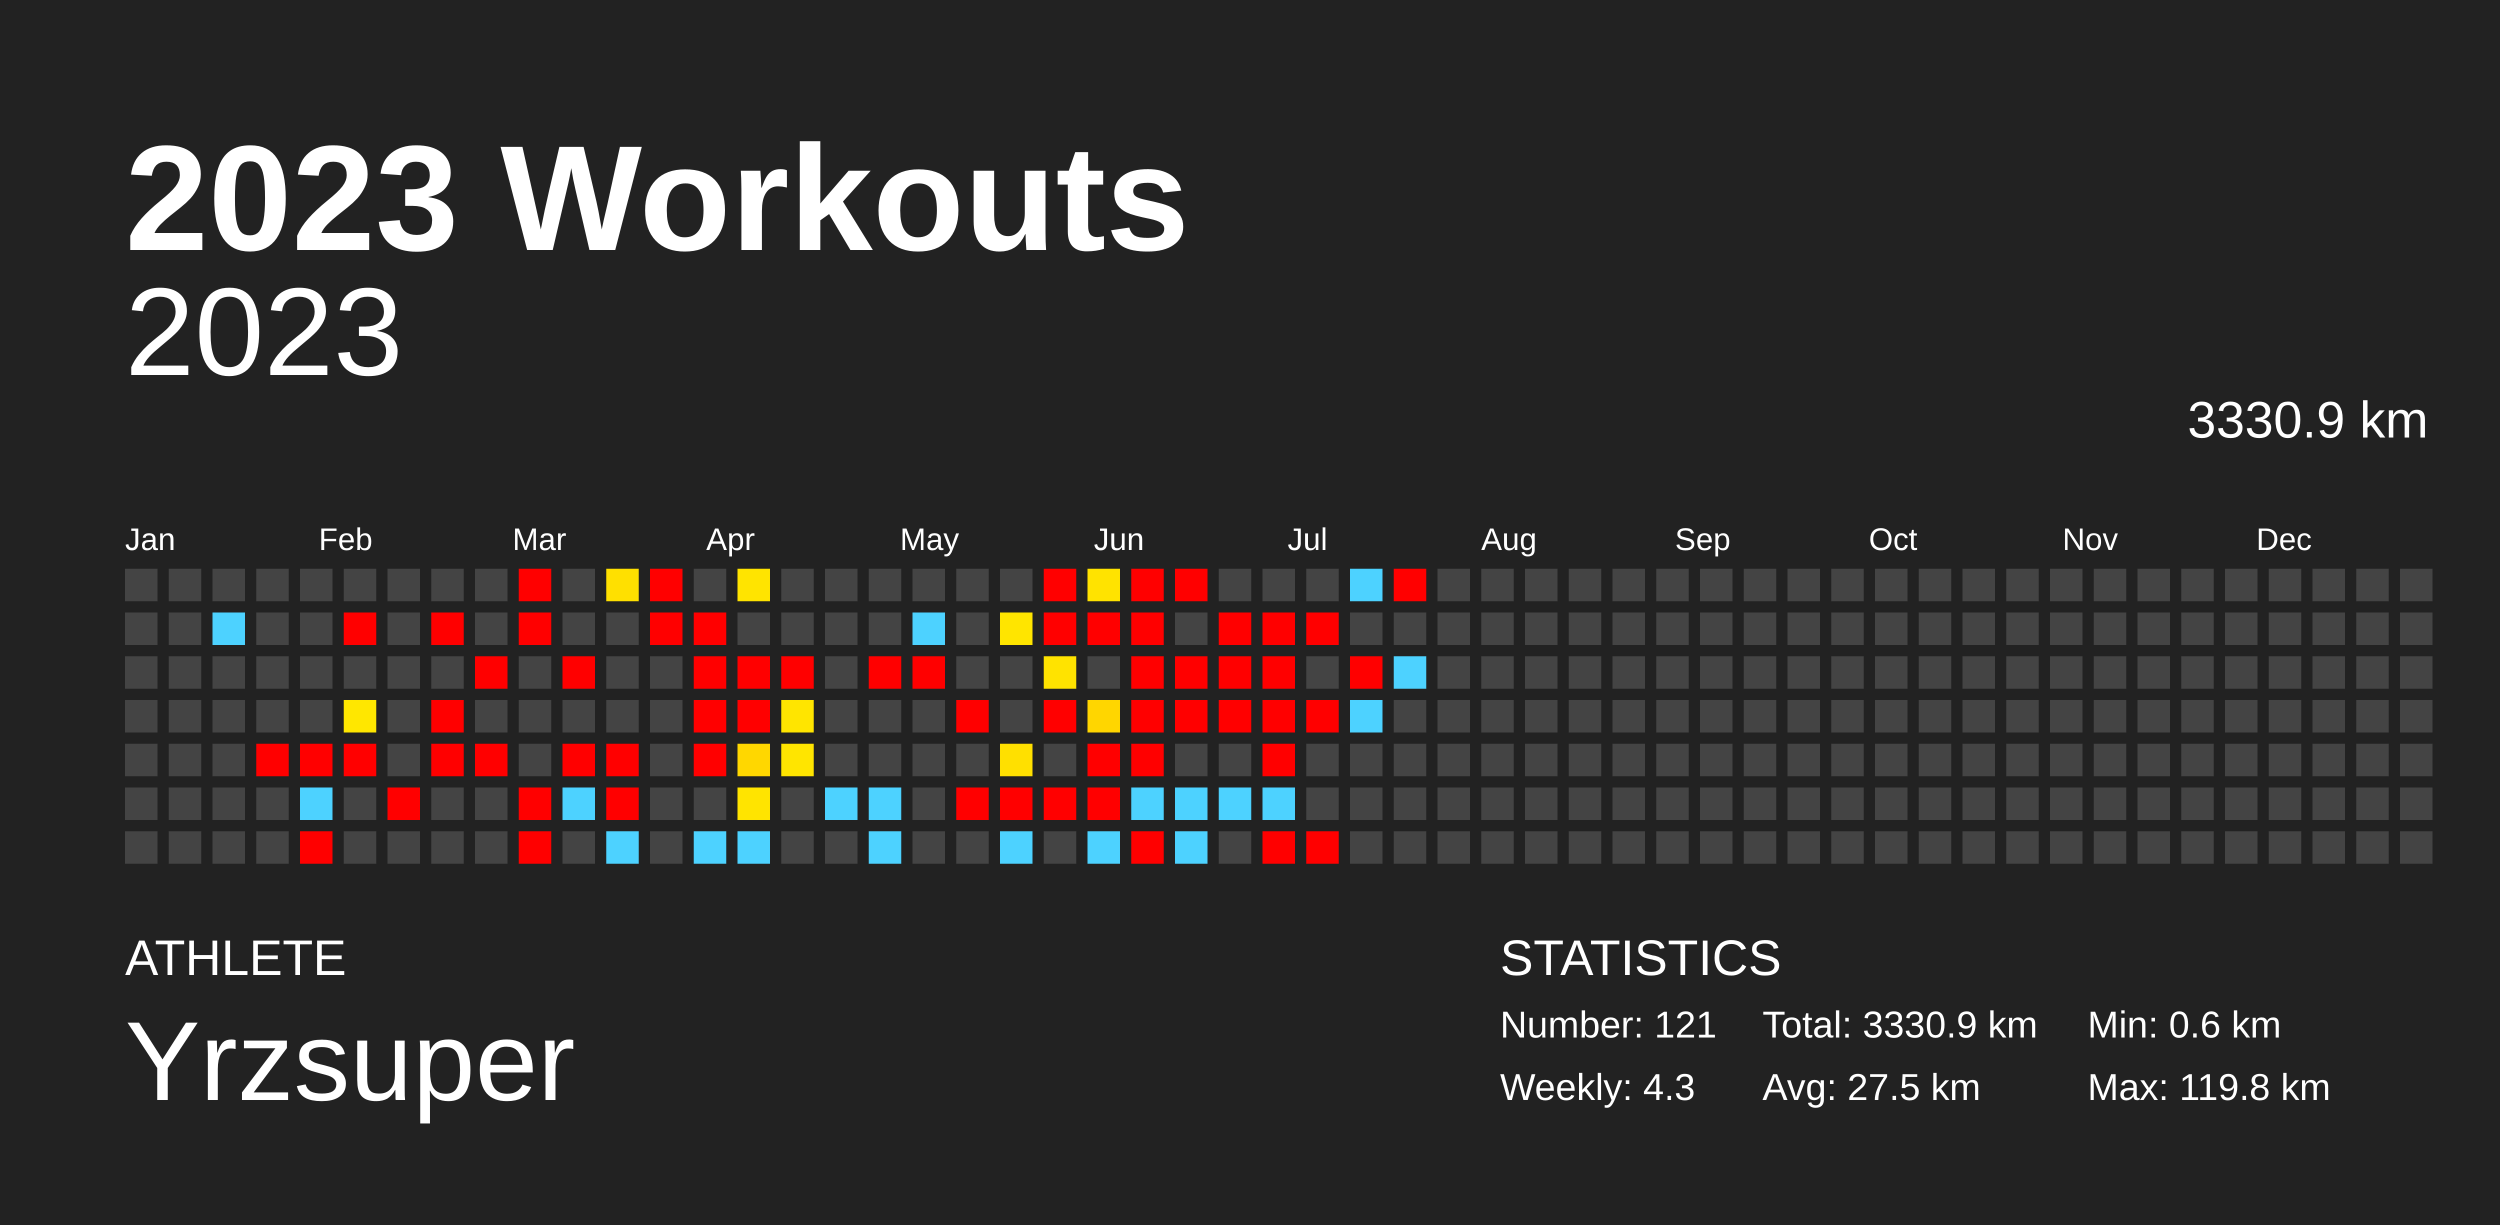
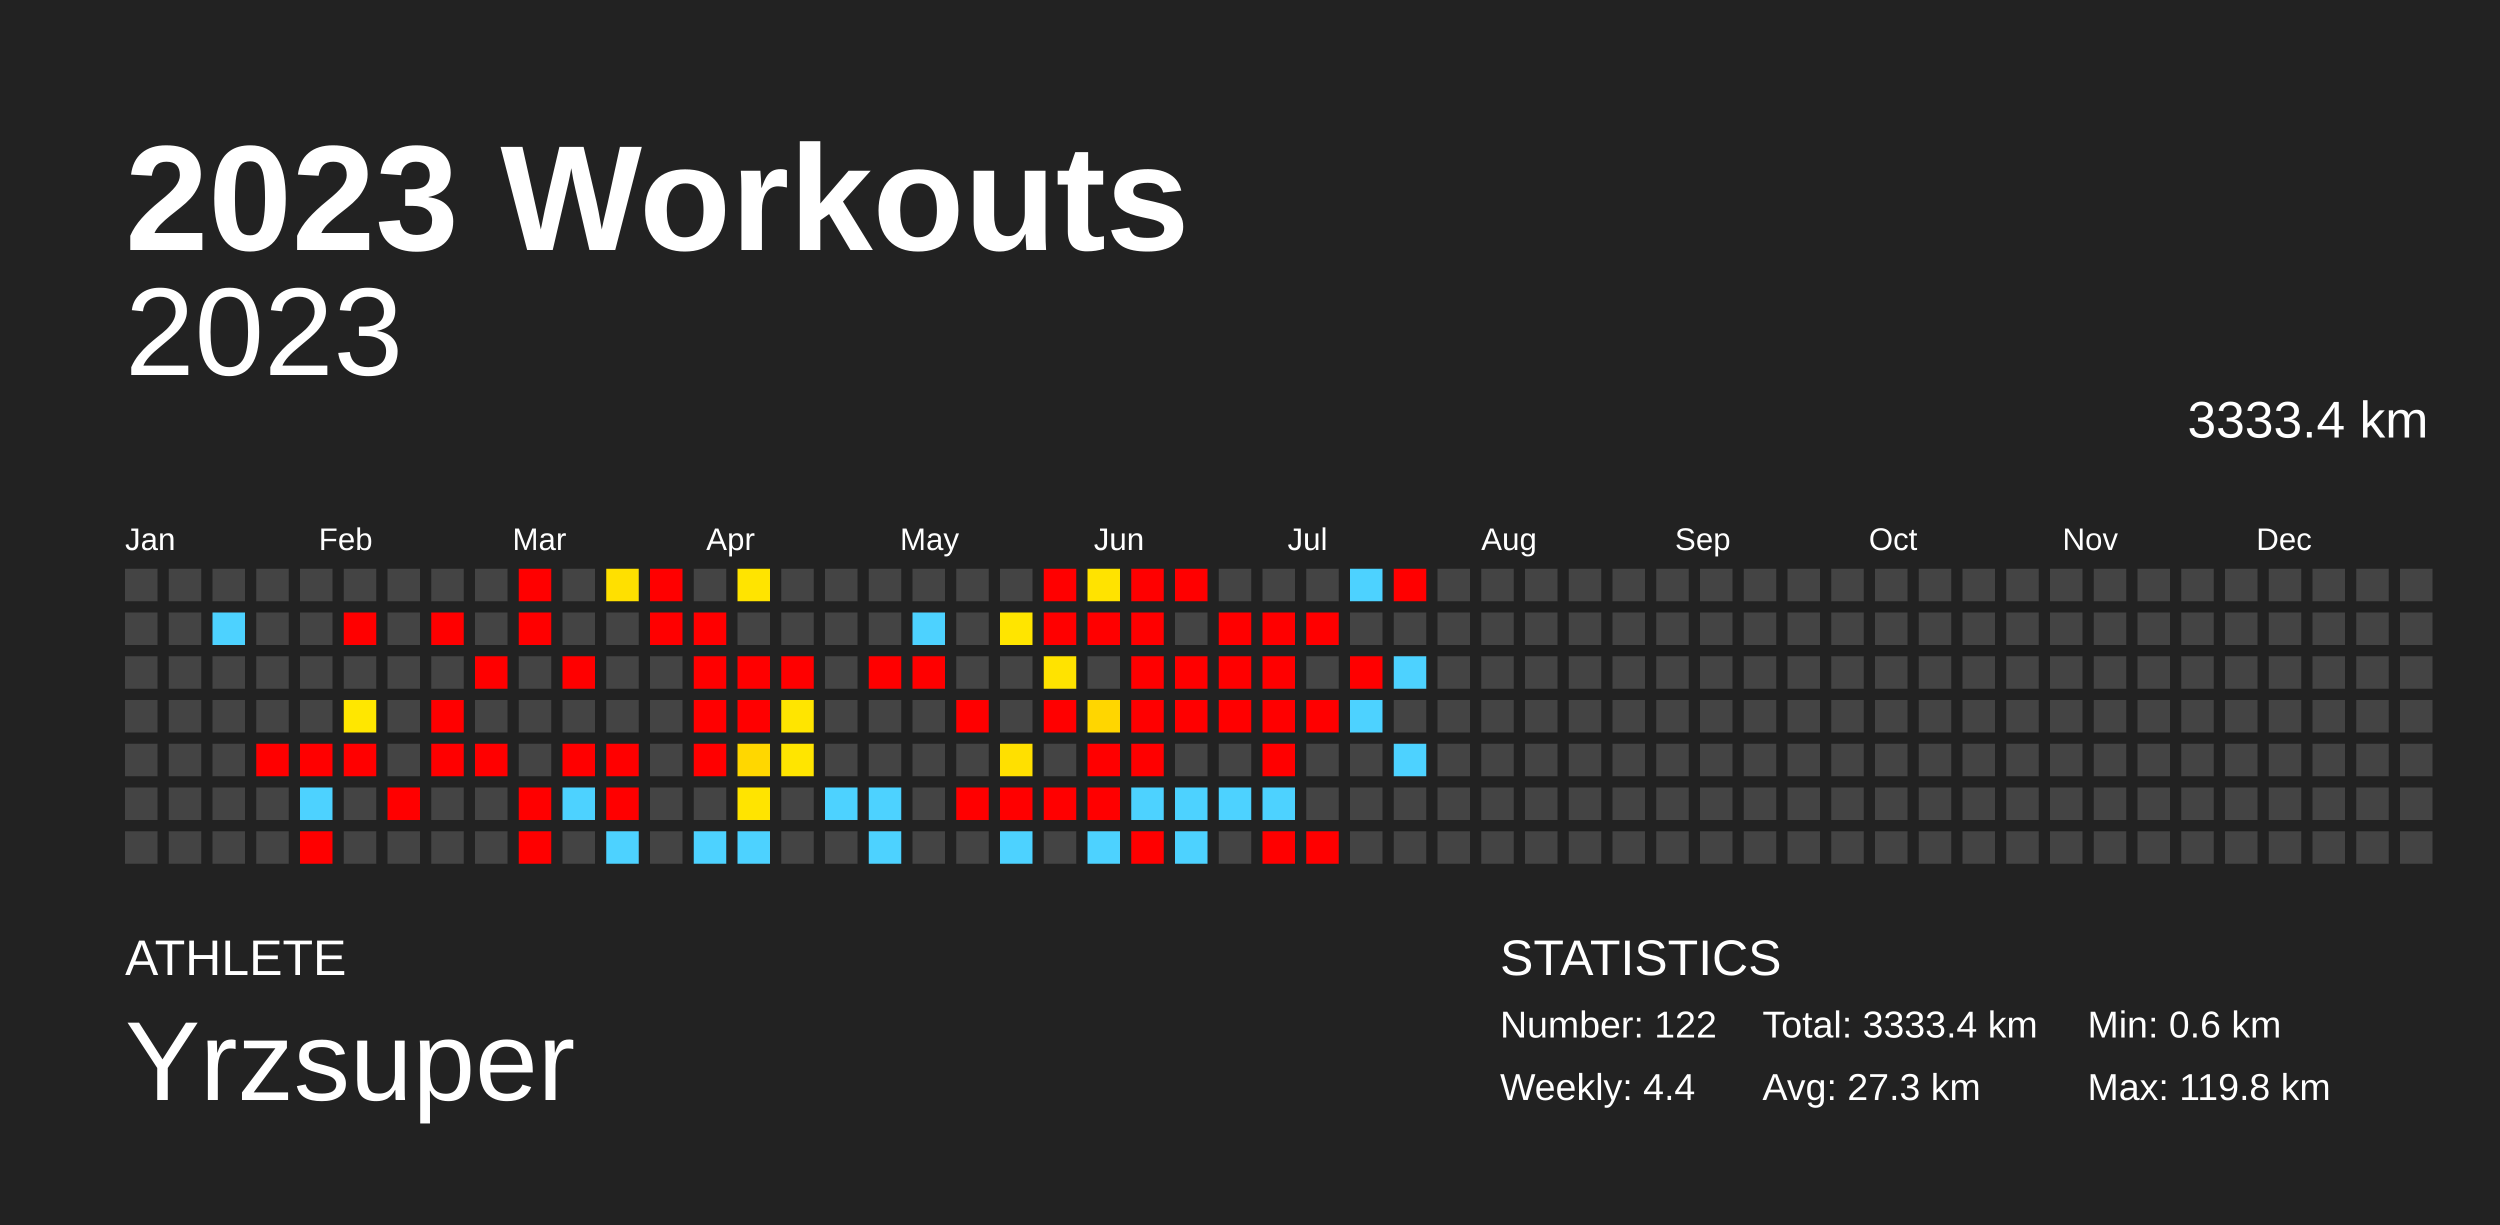
<svg xmlns="http://www.w3.org/2000/svg" baseProfile="full" height="98mm" version="1.1" viewBox="0,0,200,98" width="200mm">
  <defs />
  <rect fill="#222222" height="98" width="200" x="0" y="0" />
  <text fill="#FFFFFF" style="font-size:12px; font-family:Arial; font-weight:bold;" x="10" y="20">2023 Workouts</text>
  <text fill="#FFFFFF" style="font-size:4px; font-family:Arial" x="10" y="78">ATHLETE</text>
  <text fill="#FFFFFF" style="font-size:9px; font-family:Arial" x="10" y="88">Yrzsuper</text>
  <text fill="#FFFFFF" style="font-size:4px; font-family:Arial" x="120" y="78">STATISTICS</text>
-   <text fill="#FFFFFF" style="font-size:3px; font-family:Arial" x="120" y="83">Number: 121</text>
-   <text fill="#FFFFFF" style="font-size:3px; font-family:Arial" x="120" y="88">Weekly: 4.3</text>
-   <text fill="#FFFFFF" style="font-size:3px; font-family:Arial" x="141" y="83">Total: 3330.9 km</text>
-   <text fill="#FFFFFF" style="font-size:3px; font-family:Arial" x="141" y="88">Avg: 27.5 km</text>
+   <text fill="#FFFFFF" style="font-size:3px; font-family:Arial" x="120" y="83">Number: 122</text>
+   <text fill="#FFFFFF" style="font-size:3px; font-family:Arial" x="120" y="88">Weekly: 4.4</text>
+   <text fill="#FFFFFF" style="font-size:3px; font-family:Arial" x="141" y="83">Total: 3333.4 km</text>
+   <text fill="#FFFFFF" style="font-size:3px; font-family:Arial" x="141" y="88">Avg: 27.3 km</text>
  <text fill="#FFFFFF" style="font-size:3px; font-family:Arial" x="167" y="83">Min: 0.6 km</text>
  <text fill="#FFFFFF" style="font-size:3px; font-family:Arial" x="167" y="88">Max: 119.8 km</text>
  <text alignment-baseline="hanging" fill="#FFFFFF" style="font-size:10.0px; font-family:Arial;" x="10" y="30">2023</text>
-   <text alignment-baseline="hanging" fill="#FFFFFF" style="font-size:4.125px; font-family:Arial;" x="175" y="35">3330.9 km</text>
+   <text alignment-baseline="hanging" fill="#FFFFFF" style="font-size:4.125px; font-family:Arial;" x="175" y="35">3333.4 km</text>
  <text fill="#FFFFFF" style="font-size:2.5px; font-family:Arial" x="10.0" y="44">Jan</text>
  <text fill="#FFFFFF" style="font-size:2.5px; font-family:Arial" x="25.5" y="44">Feb</text>
  <text fill="#FFFFFF" style="font-size:2.5px; font-family:Arial" x="41.0" y="44">Mar</text>
  <text fill="#FFFFFF" style="font-size:2.5px; font-family:Arial" x="56.5" y="44">Apr</text>
  <text fill="#FFFFFF" style="font-size:2.5px; font-family:Arial" x="72.0" y="44">May</text>
  <text fill="#FFFFFF" style="font-size:2.5px; font-family:Arial" x="87.5" y="44">Jun</text>
  <text fill="#FFFFFF" style="font-size:2.5px; font-family:Arial" x="103.0" y="44">Jul</text>
  <text fill="#FFFFFF" style="font-size:2.5px; font-family:Arial" x="118.5" y="44">Aug</text>
  <text fill="#FFFFFF" style="font-size:2.5px; font-family:Arial" x="134.0" y="44">Sep</text>
  <text fill="#FFFFFF" style="font-size:2.5px; font-family:Arial" x="149.5" y="44">Oct</text>
  <text fill="#FFFFFF" style="font-size:2.5px; font-family:Arial" x="165.0" y="44">Nov</text>
  <text fill="#FFFFFF" style="font-size:2.5px; font-family:Arial" x="180.5" y="44">Dec</text>
  <rect fill="#444444" height="2.6" width="2.6" x="10.0" y="45.5" />
  <rect fill="#444444" height="2.6" width="2.6" x="10.0" y="49.0" />
  <rect fill="#444444" height="2.6" width="2.6" x="10.0" y="52.5" />
  <rect fill="#444444" height="2.6" width="2.6" x="10.0" y="56.0" />
  <rect fill="#444444" height="2.6" width="2.6" x="10.0" y="59.5" />
  <rect fill="#444444" height="2.6" width="2.6" x="10.0" y="63.0" />
  <rect fill="#444444" height="2.6" width="2.6" x="10.0" y="66.5" />
  <rect fill="#444444" height="2.6" width="2.6" x="13.5" y="45.5" />
  <rect fill="#444444" height="2.6" width="2.6" x="13.5" y="49.0" />
  <rect fill="#444444" height="2.6" width="2.6" x="13.5" y="52.5" />
  <rect fill="#444444" height="2.6" width="2.6" x="13.5" y="56.0" />
  <rect fill="#444444" height="2.6" width="2.6" x="13.5" y="59.5" />
  <rect fill="#444444" height="2.6" width="2.6" x="13.5" y="63.0" />
  <rect fill="#444444" height="2.6" width="2.6" x="13.5" y="66.5" />
  <rect fill="#444444" height="2.6" width="2.6" x="17.0" y="45.5" />
  <rect fill="#4dd2ff" height="2.6" width="2.6" x="17.0" y="49.0" />
  <rect fill="#444444" height="2.6" width="2.6" x="17.0" y="52.5" />
  <rect fill="#444444" height="2.6" width="2.6" x="17.0" y="56.0" />
  <rect fill="#444444" height="2.6" width="2.6" x="17.0" y="59.5" />
  <rect fill="#444444" height="2.6" width="2.6" x="17.0" y="63.0" />
  <rect fill="#444444" height="2.6" width="2.6" x="17.0" y="66.5" />
  <rect fill="#444444" height="2.6" width="2.6" x="20.5" y="45.5" />
  <rect fill="#444444" height="2.6" width="2.6" x="20.5" y="49.0" />
  <rect fill="#444444" height="2.6" width="2.6" x="20.5" y="52.5" />
  <rect fill="#444444" height="2.6" width="2.6" x="20.5" y="56.0" />
  <rect fill="red" height="2.6" width="2.6" x="20.5" y="59.5" />
  <rect fill="#444444" height="2.6" width="2.6" x="20.5" y="63.0" />
  <rect fill="#444444" height="2.6" width="2.6" x="20.5" y="66.5" />
  <rect fill="#444444" height="2.6" width="2.6" x="24.0" y="45.5" />
  <rect fill="#444444" height="2.6" width="2.6" x="24.0" y="49.0" />
  <rect fill="#444444" height="2.6" width="2.6" x="24.0" y="52.5" />
  <rect fill="#444444" height="2.6" width="2.6" x="24.0" y="56.0" />
  <rect fill="red" height="2.6" width="2.6" x="24.0" y="59.5" />
  <rect fill="#4dd2ff" height="2.6" width="2.6" x="24.0" y="63.0" />
  <rect fill="red" height="2.6" width="2.6" x="24.0" y="66.5" />
  <rect fill="#444444" height="2.6" width="2.6" x="27.5" y="45.5" />
  <rect fill="red" height="2.6" width="2.6" x="27.5" y="49.0" />
  <rect fill="#444444" height="2.6" width="2.6" x="27.5" y="52.5" />
  <rect fill="#ffe700" height="2.6" width="2.6" x="27.5" y="56.0" />
  <rect fill="red" height="2.6" width="2.6" x="27.5" y="59.5" />
  <rect fill="#444444" height="2.6" width="2.6" x="27.5" y="63.0" />
  <rect fill="#444444" height="2.6" width="2.6" x="27.5" y="66.5" />
  <rect fill="#444444" height="2.6" width="2.6" x="31.0" y="45.5" />
  <rect fill="#444444" height="2.6" width="2.6" x="31.0" y="49.0" />
  <rect fill="#444444" height="2.6" width="2.6" x="31.0" y="52.5" />
  <rect fill="#444444" height="2.6" width="2.6" x="31.0" y="56.0" />
  <rect fill="#444444" height="2.6" width="2.6" x="31.0" y="59.5" />
  <rect fill="red" height="2.6" width="2.6" x="31.0" y="63.0" />
  <rect fill="#444444" height="2.6" width="2.6" x="31.0" y="66.5" />
  <rect fill="#444444" height="2.6" width="2.6" x="34.5" y="45.5" />
  <rect fill="red" height="2.6" width="2.6" x="34.5" y="49.0" />
  <rect fill="#444444" height="2.6" width="2.6" x="34.5" y="52.5" />
  <rect fill="red" height="2.6" width="2.6" x="34.5" y="56.0" />
  <rect fill="red" height="2.6" width="2.6" x="34.5" y="59.5" />
  <rect fill="#444444" height="2.6" width="2.6" x="34.5" y="63.0" />
  <rect fill="#444444" height="2.6" width="2.6" x="34.5" y="66.5" />
  <rect fill="#444444" height="2.6" width="2.6" x="38.0" y="45.5" />
  <rect fill="#444444" height="2.6" width="2.6" x="38.0" y="49.0" />
  <rect fill="red" height="2.6" width="2.6" x="38.0" y="52.5" />
  <rect fill="#444444" height="2.6" width="2.6" x="38.0" y="56.0" />
  <rect fill="red" height="2.6" width="2.6" x="38.0" y="59.5" />
  <rect fill="#444444" height="2.6" width="2.6" x="38.0" y="63.0" />
  <rect fill="#444444" height="2.6" width="2.6" x="38.0" y="66.5" />
  <rect fill="red" height="2.6" width="2.6" x="41.5" y="45.5" />
  <rect fill="red" height="2.6" width="2.6" x="41.5" y="49.0" />
  <rect fill="#444444" height="2.6" width="2.6" x="41.5" y="52.5" />
  <rect fill="#444444" height="2.6" width="2.6" x="41.5" y="56.0" />
  <rect fill="#444444" height="2.6" width="2.6" x="41.5" y="59.5" />
  <rect fill="red" height="2.6" width="2.6" x="41.5" y="63.0" />
  <rect fill="red" height="2.6" width="2.6" x="41.5" y="66.5" />
  <rect fill="#444444" height="2.6" width="2.6" x="45.0" y="45.5" />
  <rect fill="#444444" height="2.6" width="2.6" x="45.0" y="49.0" />
  <rect fill="red" height="2.6" width="2.6" x="45.0" y="52.5" />
  <rect fill="#444444" height="2.6" width="2.6" x="45.0" y="56.0" />
  <rect fill="red" height="2.6" width="2.6" x="45.0" y="59.5" />
  <rect fill="#4dd2ff" height="2.6" width="2.6" x="45.0" y="63.0" />
  <rect fill="#444444" height="2.6" width="2.6" x="45.0" y="66.5" />
  <rect fill="#ffe000" height="2.6" width="2.6" x="48.5" y="45.5" />
  <rect fill="#444444" height="2.6" width="2.6" x="48.5" y="49.0" />
  <rect fill="#444444" height="2.6" width="2.6" x="48.5" y="52.5" />
  <rect fill="#444444" height="2.6" width="2.6" x="48.5" y="56.0" />
  <rect fill="red" height="2.6" width="2.6" x="48.5" y="59.5" />
  <rect fill="red" height="2.6" width="2.6" x="48.5" y="63.0" />
  <rect fill="#4dd2ff" height="2.6" width="2.6" x="48.5" y="66.5" />
  <rect fill="red" height="2.6" width="2.6" x="52.0" y="45.5" />
  <rect fill="red" height="2.6" width="2.6" x="52.0" y="49.0" />
  <rect fill="#444444" height="2.6" width="2.6" x="52.0" y="52.5" />
  <rect fill="#444444" height="2.6" width="2.6" x="52.0" y="56.0" />
  <rect fill="#444444" height="2.6" width="2.6" x="52.0" y="59.5" />
  <rect fill="#444444" height="2.6" width="2.6" x="52.0" y="63.0" />
  <rect fill="#444444" height="2.6" width="2.6" x="52.0" y="66.5" />
  <rect fill="#444444" height="2.6" width="2.6" x="55.5" y="45.5" />
  <rect fill="red" height="2.6" width="2.6" x="55.5" y="49.0" />
  <rect fill="red" height="2.6" width="2.6" x="55.5" y="52.5" />
  <rect fill="red" height="2.6" width="2.6" x="55.5" y="56.0" />
  <rect fill="red" height="2.6" width="2.6" x="55.5" y="59.5" />
  <rect fill="#444444" height="2.6" width="2.6" x="55.5" y="63.0" />
  <rect fill="#4dd2ff" height="2.6" width="2.6" x="55.5" y="66.5" />
  <rect fill="#ffe400" height="2.6" width="2.6" x="59.0" y="45.5" />
  <rect fill="#444444" height="2.6" width="2.6" x="59.0" y="49.0" />
  <rect fill="red" height="2.6" width="2.6" x="59.0" y="52.5" />
  <rect fill="red" height="2.6" width="2.6" x="59.0" y="56.0" />
  <rect fill="#ffd700" height="2.6" width="2.6" x="59.0" y="59.5" />
  <rect fill="#ffe400" height="2.6" width="2.6" x="59.0" y="63.0" />
  <rect fill="#4dd2ff" height="2.6" width="2.6" x="59.0" y="66.5" />
  <rect fill="#444444" height="2.6" width="2.6" x="62.5" y="45.5" />
  <rect fill="#444444" height="2.6" width="2.6" x="62.5" y="49.0" />
  <rect fill="red" height="2.6" width="2.6" x="62.5" y="52.5" />
  <rect fill="#ffe500" height="2.6" width="2.6" x="62.5" y="56.0" />
  <rect fill="#ffe500" height="2.6" width="2.6" x="62.5" y="59.5" />
  <rect fill="#444444" height="2.6" width="2.6" x="62.5" y="63.0" />
  <rect fill="#444444" height="2.6" width="2.6" x="62.5" y="66.5" />
  <rect fill="#444444" height="2.6" width="2.6" x="66.0" y="45.5" />
  <rect fill="#444444" height="2.6" width="2.6" x="66.0" y="49.0" />
  <rect fill="#444444" height="2.6" width="2.6" x="66.0" y="52.5" />
  <rect fill="#444444" height="2.6" width="2.6" x="66.0" y="56.0" />
  <rect fill="#444444" height="2.6" width="2.6" x="66.0" y="59.5" />
  <rect fill="#4dd2ff" height="2.6" width="2.6" x="66.0" y="63.0" />
  <rect fill="#444444" height="2.6" width="2.6" x="66.0" y="66.5" />
  <rect fill="#444444" height="2.6" width="2.6" x="69.5" y="45.5" />
  <rect fill="#444444" height="2.6" width="2.6" x="69.5" y="49.0" />
  <rect fill="red" height="2.6" width="2.6" x="69.5" y="52.5" />
  <rect fill="#444444" height="2.6" width="2.6" x="69.5" y="56.0" />
  <rect fill="#444444" height="2.6" width="2.6" x="69.5" y="59.5" />
  <rect fill="#4dd2ff" height="2.6" width="2.6" x="69.5" y="63.0" />
  <rect fill="#4dd2ff" height="2.6" width="2.6" x="69.5" y="66.5" />
  <rect fill="#444444" height="2.6" width="2.6" x="73.0" y="45.5" />
  <rect fill="#4dd2ff" height="2.6" width="2.6" x="73.0" y="49.0" />
  <rect fill="red" height="2.6" width="2.6" x="73.0" y="52.5" />
  <rect fill="#444444" height="2.6" width="2.6" x="73.0" y="56.0" />
  <rect fill="#444444" height="2.6" width="2.6" x="73.0" y="59.5" />
  <rect fill="#444444" height="2.6" width="2.6" x="73.0" y="63.0" />
  <rect fill="#444444" height="2.6" width="2.6" x="73.0" y="66.5" />
  <rect fill="#444444" height="2.6" width="2.6" x="76.5" y="45.5" />
  <rect fill="#444444" height="2.6" width="2.6" x="76.5" y="49.0" />
  <rect fill="#444444" height="2.6" width="2.6" x="76.5" y="52.5" />
  <rect fill="red" height="2.6" width="2.6" x="76.5" y="56.0" />
  <rect fill="#444444" height="2.6" width="2.6" x="76.5" y="59.5" />
  <rect fill="red" height="2.6" width="2.6" x="76.5" y="63.0" />
  <rect fill="#444444" height="2.6" width="2.6" x="76.5" y="66.5" />
  <rect fill="#444444" height="2.6" width="2.6" x="80.0" y="45.5" />
  <rect fill="#ffe500" height="2.6" width="2.6" x="80.0" y="49.0" />
  <rect fill="#444444" height="2.6" width="2.6" x="80.0" y="52.5" />
  <rect fill="#444444" height="2.6" width="2.6" x="80.0" y="56.0" />
  <rect fill="#ffe000" height="2.6" width="2.6" x="80.0" y="59.5" />
  <rect fill="red" height="2.6" width="2.6" x="80.0" y="63.0" />
  <rect fill="#4dd2ff" height="2.6" width="2.6" x="80.0" y="66.5" />
  <rect fill="red" height="2.6" width="2.6" x="83.5" y="45.5" />
  <rect fill="red" height="2.6" width="2.6" x="83.5" y="49.0" />
  <rect fill="#ffe300" height="2.6" width="2.6" x="83.5" y="52.5" />
  <rect fill="red" height="2.6" width="2.6" x="83.5" y="56.0" />
  <rect fill="#444444" height="2.6" width="2.6" x="83.5" y="59.5" />
  <rect fill="red" height="2.6" width="2.6" x="83.5" y="63.0" />
  <rect fill="#444444" height="2.6" width="2.6" x="83.5" y="66.5" />
  <rect fill="#ffe300" height="2.6" width="2.6" x="87.0" y="45.5" />
  <rect fill="red" height="2.6" width="2.6" x="87.0" y="49.0" />
  <rect fill="#444444" height="2.6" width="2.6" x="87.0" y="52.5" />
  <rect fill="#ffd600" height="2.6" width="2.6" x="87.0" y="56.0" />
  <rect fill="red" height="2.6" width="2.6" x="87.0" y="59.5" />
  <rect fill="red" height="2.6" width="2.6" x="87.0" y="63.0" />
  <rect fill="#4dd2ff" height="2.6" width="2.6" x="87.0" y="66.5" />
  <rect fill="red" height="2.6" width="2.6" x="90.5" y="45.5" />
  <rect fill="red" height="2.6" width="2.6" x="90.5" y="49.0" />
  <rect fill="red" height="2.6" width="2.6" x="90.5" y="52.5" />
  <rect fill="red" height="2.6" width="2.6" x="90.5" y="56.0" />
  <rect fill="red" height="2.6" width="2.6" x="90.5" y="59.5" />
  <rect fill="#4dd2ff" height="2.6" width="2.6" x="90.5" y="63.0" />
  <rect fill="red" height="2.6" width="2.6" x="90.5" y="66.5" />
  <rect fill="red" height="2.6" width="2.6" x="94.0" y="45.5" />
  <rect fill="#444444" height="2.6" width="2.6" x="94.0" y="49.0" />
  <rect fill="red" height="2.6" width="2.6" x="94.0" y="52.5" />
  <rect fill="red" height="2.6" width="2.6" x="94.0" y="56.0" />
  <rect fill="#444444" height="2.6" width="2.6" x="94.0" y="59.5" />
  <rect fill="#4dd2ff" height="2.6" width="2.6" x="94.0" y="63.0" />
  <rect fill="#4dd2ff" height="2.6" width="2.6" x="94.0" y="66.5" />
  <rect fill="#444444" height="2.6" width="2.6" x="97.5" y="45.5" />
  <rect fill="red" height="2.6" width="2.6" x="97.5" y="49.0" />
  <rect fill="red" height="2.6" width="2.6" x="97.5" y="52.5" />
  <rect fill="red" height="2.6" width="2.6" x="97.5" y="56.0" />
  <rect fill="#444444" height="2.6" width="2.6" x="97.5" y="59.5" />
  <rect fill="#4dd2ff" height="2.6" width="2.6" x="97.5" y="63.0" />
  <rect fill="#444444" height="2.6" width="2.6" x="97.5" y="66.5" />
  <rect fill="#444444" height="2.6" width="2.6" x="101.0" y="45.5" />
  <rect fill="red" height="2.6" width="2.6" x="101.0" y="49.0" />
  <rect fill="red" height="2.6" width="2.6" x="101.0" y="52.5" />
  <rect fill="red" height="2.6" width="2.6" x="101.0" y="56.0" />
  <rect fill="red" height="2.6" width="2.6" x="101.0" y="59.5" />
  <rect fill="#4dd2ff" height="2.6" width="2.6" x="101.0" y="63.0" />
  <rect fill="red" height="2.6" width="2.6" x="101.0" y="66.5" />
  <rect fill="#444444" height="2.6" width="2.6" x="104.5" y="45.5" />
  <rect fill="red" height="2.6" width="2.6" x="104.5" y="49.0" />
  <rect fill="#444444" height="2.6" width="2.6" x="104.5" y="52.5" />
  <rect fill="red" height="2.6" width="2.6" x="104.5" y="56.0" />
  <rect fill="#444444" height="2.6" width="2.6" x="104.5" y="59.5" />
  <rect fill="#444444" height="2.6" width="2.6" x="104.5" y="63.0" />
  <rect fill="red" height="2.6" width="2.6" x="104.5" y="66.5" />
  <rect fill="#4dd2ff" height="2.6" width="2.6" x="108.0" y="45.5" />
  <rect fill="#444444" height="2.6" width="2.6" x="108.0" y="49.0" />
  <rect fill="red" height="2.6" width="2.6" x="108.0" y="52.5" />
  <rect fill="#4dd2ff" height="2.6" width="2.6" x="108.0" y="56.0" />
  <rect fill="#444444" height="2.6" width="2.6" x="108.0" y="59.5" />
  <rect fill="#444444" height="2.6" width="2.6" x="108.0" y="63.0" />
  <rect fill="#444444" height="2.6" width="2.6" x="108.0" y="66.5" />
  <rect fill="red" height="2.6" width="2.6" x="111.5" y="45.5" />
  <rect fill="#444444" height="2.6" width="2.6" x="111.5" y="49.0" />
  <rect fill="#4dd2ff" height="2.6" width="2.6" x="111.5" y="52.5" />
  <rect fill="#444444" height="2.6" width="2.6" x="111.5" y="56.0" />
-   <rect fill="#444444" height="2.6" width="2.6" x="111.5" y="59.5" />
+   <rect fill="#4dd2ff" height="2.6" width="2.6" x="111.5" y="59.5" />
  <rect fill="#444444" height="2.6" width="2.6" x="111.5" y="63.0" />
  <rect fill="#444444" height="2.6" width="2.6" x="111.5" y="66.5" />
  <rect fill="#444444" height="2.6" width="2.6" x="115.0" y="45.5" />
  <rect fill="#444444" height="2.6" width="2.6" x="115.0" y="49.0" />
  <rect fill="#444444" height="2.6" width="2.6" x="115.0" y="52.5" />
  <rect fill="#444444" height="2.6" width="2.6" x="115.0" y="56.0" />
  <rect fill="#444444" height="2.6" width="2.6" x="115.0" y="59.5" />
  <rect fill="#444444" height="2.6" width="2.6" x="115.0" y="63.0" />
  <rect fill="#444444" height="2.6" width="2.6" x="115.0" y="66.5" />
  <rect fill="#444444" height="2.6" width="2.6" x="118.5" y="45.5" />
  <rect fill="#444444" height="2.6" width="2.6" x="118.5" y="49.0" />
  <rect fill="#444444" height="2.6" width="2.6" x="118.5" y="52.5" />
  <rect fill="#444444" height="2.6" width="2.6" x="118.5" y="56.0" />
  <rect fill="#444444" height="2.6" width="2.6" x="118.5" y="59.5" />
  <rect fill="#444444" height="2.6" width="2.6" x="118.5" y="63.0" />
  <rect fill="#444444" height="2.6" width="2.6" x="118.5" y="66.5" />
  <rect fill="#444444" height="2.6" width="2.6" x="122.0" y="45.5" />
  <rect fill="#444444" height="2.6" width="2.6" x="122.0" y="49.0" />
  <rect fill="#444444" height="2.6" width="2.6" x="122.0" y="52.5" />
  <rect fill="#444444" height="2.6" width="2.6" x="122.0" y="56.0" />
  <rect fill="#444444" height="2.6" width="2.6" x="122.0" y="59.5" />
  <rect fill="#444444" height="2.6" width="2.6" x="122.0" y="63.0" />
  <rect fill="#444444" height="2.6" width="2.6" x="122.0" y="66.5" />
  <rect fill="#444444" height="2.6" width="2.6" x="125.5" y="45.5" />
  <rect fill="#444444" height="2.6" width="2.6" x="125.5" y="49.0" />
  <rect fill="#444444" height="2.6" width="2.6" x="125.5" y="52.5" />
  <rect fill="#444444" height="2.6" width="2.6" x="125.5" y="56.0" />
  <rect fill="#444444" height="2.6" width="2.6" x="125.5" y="59.5" />
  <rect fill="#444444" height="2.6" width="2.6" x="125.5" y="63.0" />
  <rect fill="#444444" height="2.6" width="2.6" x="125.5" y="66.5" />
  <rect fill="#444444" height="2.6" width="2.6" x="129.0" y="45.5" />
  <rect fill="#444444" height="2.6" width="2.6" x="129.0" y="49.0" />
  <rect fill="#444444" height="2.6" width="2.6" x="129.0" y="52.5" />
  <rect fill="#444444" height="2.6" width="2.6" x="129.0" y="56.0" />
  <rect fill="#444444" height="2.6" width="2.6" x="129.0" y="59.5" />
  <rect fill="#444444" height="2.6" width="2.6" x="129.0" y="63.0" />
  <rect fill="#444444" height="2.6" width="2.6" x="129.0" y="66.5" />
  <rect fill="#444444" height="2.6" width="2.6" x="132.5" y="45.5" />
  <rect fill="#444444" height="2.6" width="2.6" x="132.5" y="49.0" />
  <rect fill="#444444" height="2.6" width="2.6" x="132.5" y="52.5" />
  <rect fill="#444444" height="2.6" width="2.6" x="132.5" y="56.0" />
  <rect fill="#444444" height="2.6" width="2.6" x="132.5" y="59.5" />
  <rect fill="#444444" height="2.6" width="2.6" x="132.5" y="63.0" />
  <rect fill="#444444" height="2.6" width="2.6" x="132.5" y="66.5" />
  <rect fill="#444444" height="2.6" width="2.6" x="136.0" y="45.5" />
  <rect fill="#444444" height="2.6" width="2.6" x="136.0" y="49.0" />
  <rect fill="#444444" height="2.6" width="2.6" x="136.0" y="52.5" />
  <rect fill="#444444" height="2.6" width="2.6" x="136.0" y="56.0" />
  <rect fill="#444444" height="2.6" width="2.6" x="136.0" y="59.5" />
  <rect fill="#444444" height="2.6" width="2.6" x="136.0" y="63.0" />
  <rect fill="#444444" height="2.6" width="2.6" x="136.0" y="66.5" />
  <rect fill="#444444" height="2.6" width="2.6" x="139.5" y="45.5" />
  <rect fill="#444444" height="2.6" width="2.6" x="139.5" y="49.0" />
  <rect fill="#444444" height="2.6" width="2.6" x="139.5" y="52.5" />
  <rect fill="#444444" height="2.6" width="2.6" x="139.5" y="56.0" />
  <rect fill="#444444" height="2.6" width="2.6" x="139.5" y="59.5" />
  <rect fill="#444444" height="2.6" width="2.6" x="139.5" y="63.0" />
  <rect fill="#444444" height="2.6" width="2.6" x="139.5" y="66.5" />
  <rect fill="#444444" height="2.6" width="2.6" x="143.0" y="45.5" />
  <rect fill="#444444" height="2.6" width="2.6" x="143.0" y="49.0" />
  <rect fill="#444444" height="2.6" width="2.6" x="143.0" y="52.5" />
  <rect fill="#444444" height="2.6" width="2.6" x="143.0" y="56.0" />
  <rect fill="#444444" height="2.6" width="2.6" x="143.0" y="59.5" />
  <rect fill="#444444" height="2.6" width="2.6" x="143.0" y="63.0" />
  <rect fill="#444444" height="2.6" width="2.6" x="143.0" y="66.5" />
  <rect fill="#444444" height="2.6" width="2.6" x="146.5" y="45.5" />
  <rect fill="#444444" height="2.6" width="2.6" x="146.5" y="49.0" />
  <rect fill="#444444" height="2.6" width="2.6" x="146.5" y="52.5" />
  <rect fill="#444444" height="2.6" width="2.6" x="146.5" y="56.0" />
  <rect fill="#444444" height="2.6" width="2.6" x="146.5" y="59.5" />
  <rect fill="#444444" height="2.6" width="2.6" x="146.5" y="63.0" />
  <rect fill="#444444" height="2.6" width="2.6" x="146.5" y="66.5" />
  <rect fill="#444444" height="2.6" width="2.6" x="150.0" y="45.5" />
  <rect fill="#444444" height="2.6" width="2.6" x="150.0" y="49.0" />
  <rect fill="#444444" height="2.6" width="2.6" x="150.0" y="52.5" />
  <rect fill="#444444" height="2.6" width="2.6" x="150.0" y="56.0" />
  <rect fill="#444444" height="2.6" width="2.6" x="150.0" y="59.5" />
  <rect fill="#444444" height="2.6" width="2.6" x="150.0" y="63.0" />
  <rect fill="#444444" height="2.6" width="2.6" x="150.0" y="66.5" />
  <rect fill="#444444" height="2.6" width="2.6" x="153.5" y="45.5" />
  <rect fill="#444444" height="2.6" width="2.6" x="153.5" y="49.0" />
  <rect fill="#444444" height="2.6" width="2.6" x="153.5" y="52.5" />
  <rect fill="#444444" height="2.6" width="2.6" x="153.5" y="56.0" />
  <rect fill="#444444" height="2.6" width="2.6" x="153.5" y="59.5" />
  <rect fill="#444444" height="2.6" width="2.6" x="153.5" y="63.0" />
  <rect fill="#444444" height="2.6" width="2.6" x="153.5" y="66.5" />
  <rect fill="#444444" height="2.6" width="2.6" x="157.0" y="45.5" />
  <rect fill="#444444" height="2.6" width="2.6" x="157.0" y="49.0" />
  <rect fill="#444444" height="2.6" width="2.6" x="157.0" y="52.5" />
  <rect fill="#444444" height="2.6" width="2.6" x="157.0" y="56.0" />
  <rect fill="#444444" height="2.6" width="2.6" x="157.0" y="59.5" />
  <rect fill="#444444" height="2.6" width="2.6" x="157.0" y="63.0" />
  <rect fill="#444444" height="2.6" width="2.6" x="157.0" y="66.5" />
  <rect fill="#444444" height="2.6" width="2.6" x="160.5" y="45.5" />
  <rect fill="#444444" height="2.6" width="2.6" x="160.5" y="49.0" />
  <rect fill="#444444" height="2.6" width="2.6" x="160.5" y="52.5" />
  <rect fill="#444444" height="2.6" width="2.6" x="160.5" y="56.0" />
  <rect fill="#444444" height="2.6" width="2.6" x="160.5" y="59.5" />
  <rect fill="#444444" height="2.6" width="2.6" x="160.5" y="63.0" />
  <rect fill="#444444" height="2.6" width="2.6" x="160.5" y="66.5" />
  <rect fill="#444444" height="2.6" width="2.6" x="164.0" y="45.5" />
  <rect fill="#444444" height="2.6" width="2.6" x="164.0" y="49.0" />
  <rect fill="#444444" height="2.6" width="2.6" x="164.0" y="52.5" />
  <rect fill="#444444" height="2.6" width="2.6" x="164.0" y="56.0" />
  <rect fill="#444444" height="2.6" width="2.6" x="164.0" y="59.5" />
  <rect fill="#444444" height="2.6" width="2.6" x="164.0" y="63.0" />
  <rect fill="#444444" height="2.6" width="2.6" x="164.0" y="66.5" />
  <rect fill="#444444" height="2.6" width="2.6" x="167.5" y="45.5" />
  <rect fill="#444444" height="2.6" width="2.6" x="167.5" y="49.0" />
  <rect fill="#444444" height="2.6" width="2.6" x="167.5" y="52.5" />
  <rect fill="#444444" height="2.6" width="2.6" x="167.5" y="56.0" />
  <rect fill="#444444" height="2.6" width="2.6" x="167.5" y="59.5" />
  <rect fill="#444444" height="2.6" width="2.6" x="167.5" y="63.0" />
  <rect fill="#444444" height="2.6" width="2.6" x="167.5" y="66.5" />
  <rect fill="#444444" height="2.6" width="2.6" x="171.0" y="45.5" />
  <rect fill="#444444" height="2.6" width="2.6" x="171.0" y="49.0" />
  <rect fill="#444444" height="2.6" width="2.6" x="171.0" y="52.5" />
  <rect fill="#444444" height="2.6" width="2.6" x="171.0" y="56.0" />
  <rect fill="#444444" height="2.6" width="2.6" x="171.0" y="59.5" />
  <rect fill="#444444" height="2.6" width="2.6" x="171.0" y="63.0" />
  <rect fill="#444444" height="2.6" width="2.6" x="171.0" y="66.5" />
  <rect fill="#444444" height="2.6" width="2.6" x="174.5" y="45.5" />
  <rect fill="#444444" height="2.6" width="2.6" x="174.5" y="49.0" />
  <rect fill="#444444" height="2.6" width="2.6" x="174.5" y="52.5" />
  <rect fill="#444444" height="2.6" width="2.6" x="174.5" y="56.0" />
  <rect fill="#444444" height="2.6" width="2.6" x="174.5" y="59.5" />
  <rect fill="#444444" height="2.6" width="2.6" x="174.5" y="63.0" />
  <rect fill="#444444" height="2.6" width="2.6" x="174.5" y="66.5" />
  <rect fill="#444444" height="2.6" width="2.6" x="178.0" y="45.5" />
  <rect fill="#444444" height="2.6" width="2.6" x="178.0" y="49.0" />
  <rect fill="#444444" height="2.6" width="2.6" x="178.0" y="52.5" />
  <rect fill="#444444" height="2.6" width="2.6" x="178.0" y="56.0" />
  <rect fill="#444444" height="2.6" width="2.6" x="178.0" y="59.5" />
  <rect fill="#444444" height="2.6" width="2.6" x="178.0" y="63.0" />
  <rect fill="#444444" height="2.6" width="2.6" x="178.0" y="66.5" />
  <rect fill="#444444" height="2.6" width="2.6" x="181.5" y="45.5" />
  <rect fill="#444444" height="2.6" width="2.6" x="181.5" y="49.0" />
  <rect fill="#444444" height="2.6" width="2.6" x="181.5" y="52.5" />
  <rect fill="#444444" height="2.6" width="2.6" x="181.5" y="56.0" />
  <rect fill="#444444" height="2.6" width="2.6" x="181.5" y="59.5" />
  <rect fill="#444444" height="2.6" width="2.6" x="181.5" y="63.0" />
  <rect fill="#444444" height="2.6" width="2.6" x="181.5" y="66.5" />
  <rect fill="#444444" height="2.6" width="2.6" x="185.0" y="45.5" />
  <rect fill="#444444" height="2.6" width="2.6" x="185.0" y="49.0" />
  <rect fill="#444444" height="2.6" width="2.6" x="185.0" y="52.5" />
  <rect fill="#444444" height="2.6" width="2.6" x="185.0" y="56.0" />
  <rect fill="#444444" height="2.6" width="2.6" x="185.0" y="59.5" />
  <rect fill="#444444" height="2.6" width="2.6" x="185.0" y="63.0" />
  <rect fill="#444444" height="2.6" width="2.6" x="185.0" y="66.5" />
  <rect fill="#444444" height="2.6" width="2.6" x="188.5" y="45.5" />
  <rect fill="#444444" height="2.6" width="2.6" x="188.5" y="49.0" />
  <rect fill="#444444" height="2.6" width="2.6" x="188.5" y="52.5" />
  <rect fill="#444444" height="2.6" width="2.6" x="188.5" y="56.0" />
  <rect fill="#444444" height="2.6" width="2.6" x="188.5" y="59.5" />
  <rect fill="#444444" height="2.6" width="2.6" x="188.5" y="63.0" />
  <rect fill="#444444" height="2.6" width="2.6" x="188.5" y="66.5" />
  <rect fill="#444444" height="2.6" width="2.6" x="192.0" y="45.5" />
  <rect fill="#444444" height="2.6" width="2.6" x="192.0" y="49.0" />
  <rect fill="#444444" height="2.6" width="2.6" x="192.0" y="52.5" />
  <rect fill="#444444" height="2.6" width="2.6" x="192.0" y="56.0" />
  <rect fill="#444444" height="2.6" width="2.6" x="192.0" y="59.5" />
  <rect fill="#444444" height="2.6" width="2.6" x="192.0" y="63.0" />
  <rect fill="#444444" height="2.6" width="2.6" x="192.0" y="66.5" />
</svg>
